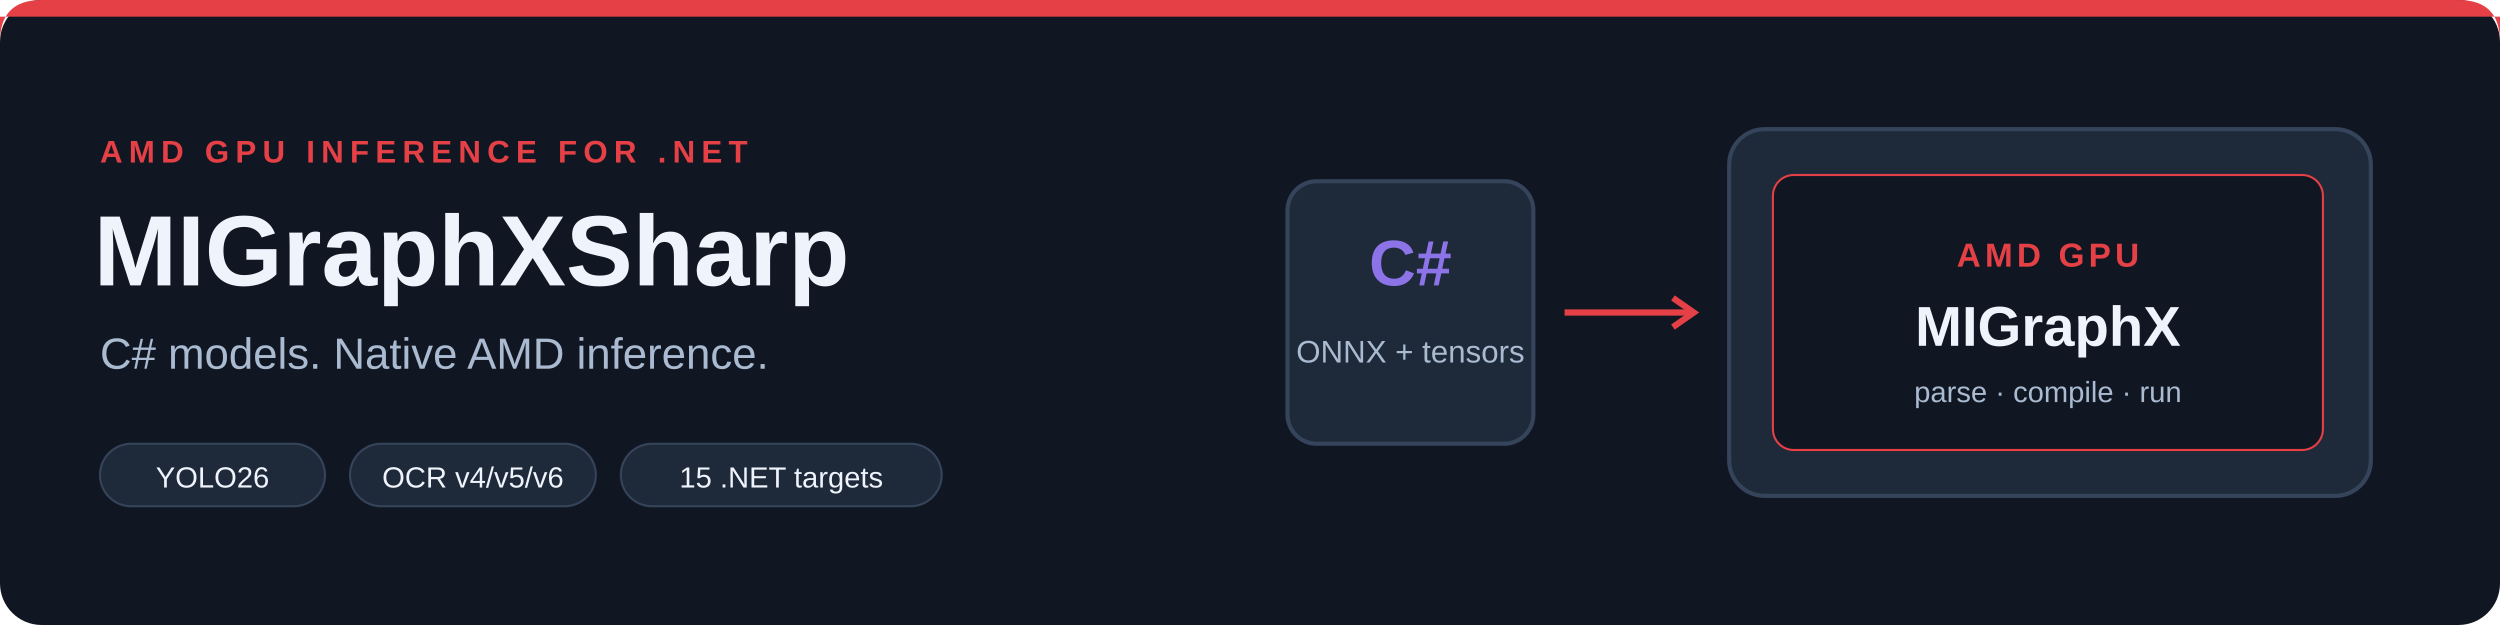
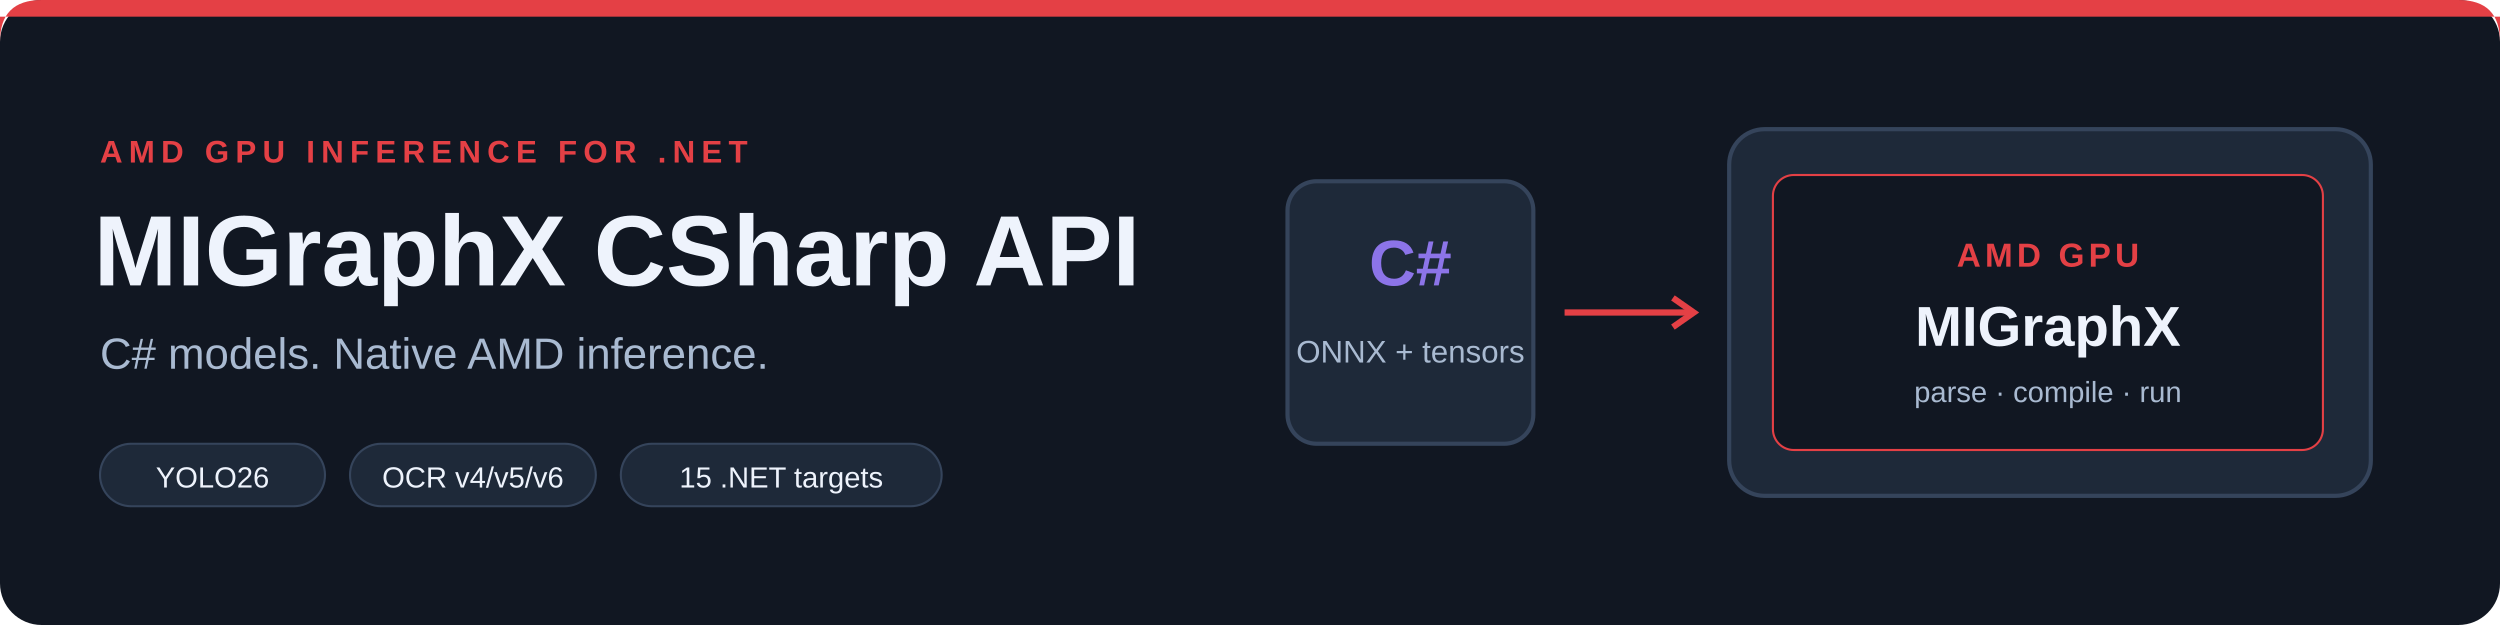
<svg xmlns="http://www.w3.org/2000/svg" width="1200" height="300" viewBox="0 0 1200 300" role="img" aria-labelledby="title desc">
  <rect width="1200" height="300" rx="20" fill="#111722" />
  <path d="M0 20Q0 0 20 0H1180Q1200 0 1200 20V8H0Z" fill="#e44045" />
  <g font-family="Segoe UI,Arial,sans-serif">
    <text x="48" y="78" fill="#e44045" font-size="15" font-weight="700" letter-spacing="3">AMD GPU INFERENCE FOR .NET</text>
-     <text x="45" y="137" fill="#eef3fc" font-size="48" font-weight="700">MIGraphXSharp</text>
+     <text x="45" y="137" fill="#eef3fc" font-size="48" font-weight="700">MIGraphX CSharp API</text>
    <text x="48" y="177" fill="#a9bad1" font-size="21">C# models. Native AMD inference.</text>
    <rect x="48" y="213" width="108" height="30" rx="15" fill="#1e2939" stroke="#35445b" />
    <text x="102" y="234" fill="#eef3fc" font-size="14" text-anchor="middle">YOLO26</text>
    <rect x="168" y="213" width="118" height="30" rx="15" fill="#1e2939" stroke="#35445b" />
    <text x="227" y="234" fill="#eef3fc" font-size="14" text-anchor="middle">OCR v4/v5/v6</text>
    <rect x="298" y="213" width="154" height="30" rx="15" fill="#1e2939" stroke="#35445b" />
    <text x="375" y="234" fill="#eef3fc" font-size="14" text-anchor="middle">15 .NET targets</text>
    <rect x="618" y="87" width="118" height="126" rx="14" fill="#1e2939" stroke="#35445b" stroke-width="2" />
    <text x="677" y="137" fill="#8c74e8" font-size="31" font-weight="700" text-anchor="middle">C#</text>
    <text x="677" y="174" fill="#a9bad1" font-size="15" text-anchor="middle">ONNX + tensors</text>
    <path d="M751 150H811" stroke="#e44045" stroke-width="3" />
    <path d="M803 143L813 150L803 157" fill="none" stroke="#e44045" stroke-width="3" />
    <rect x="830" y="62" width="308" height="176" rx="17" fill="#1e2939" stroke="#35445b" stroke-width="2" />
    <rect x="851" y="84" width="264" height="132" rx="10" fill="#111722" stroke="#e44045" />
    <text x="983" y="128" fill="#e44045" font-size="16" font-weight="700" text-anchor="middle" letter-spacing="2">AMD GPU</text>
    <text x="983" y="166" fill="#eef3fc" font-size="27" font-weight="700" text-anchor="middle">MIGraphX</text>
    <text x="983" y="193" fill="#a9bad1" font-size="14" text-anchor="middle">parse · compile · run</text>
  </g>
</svg>
